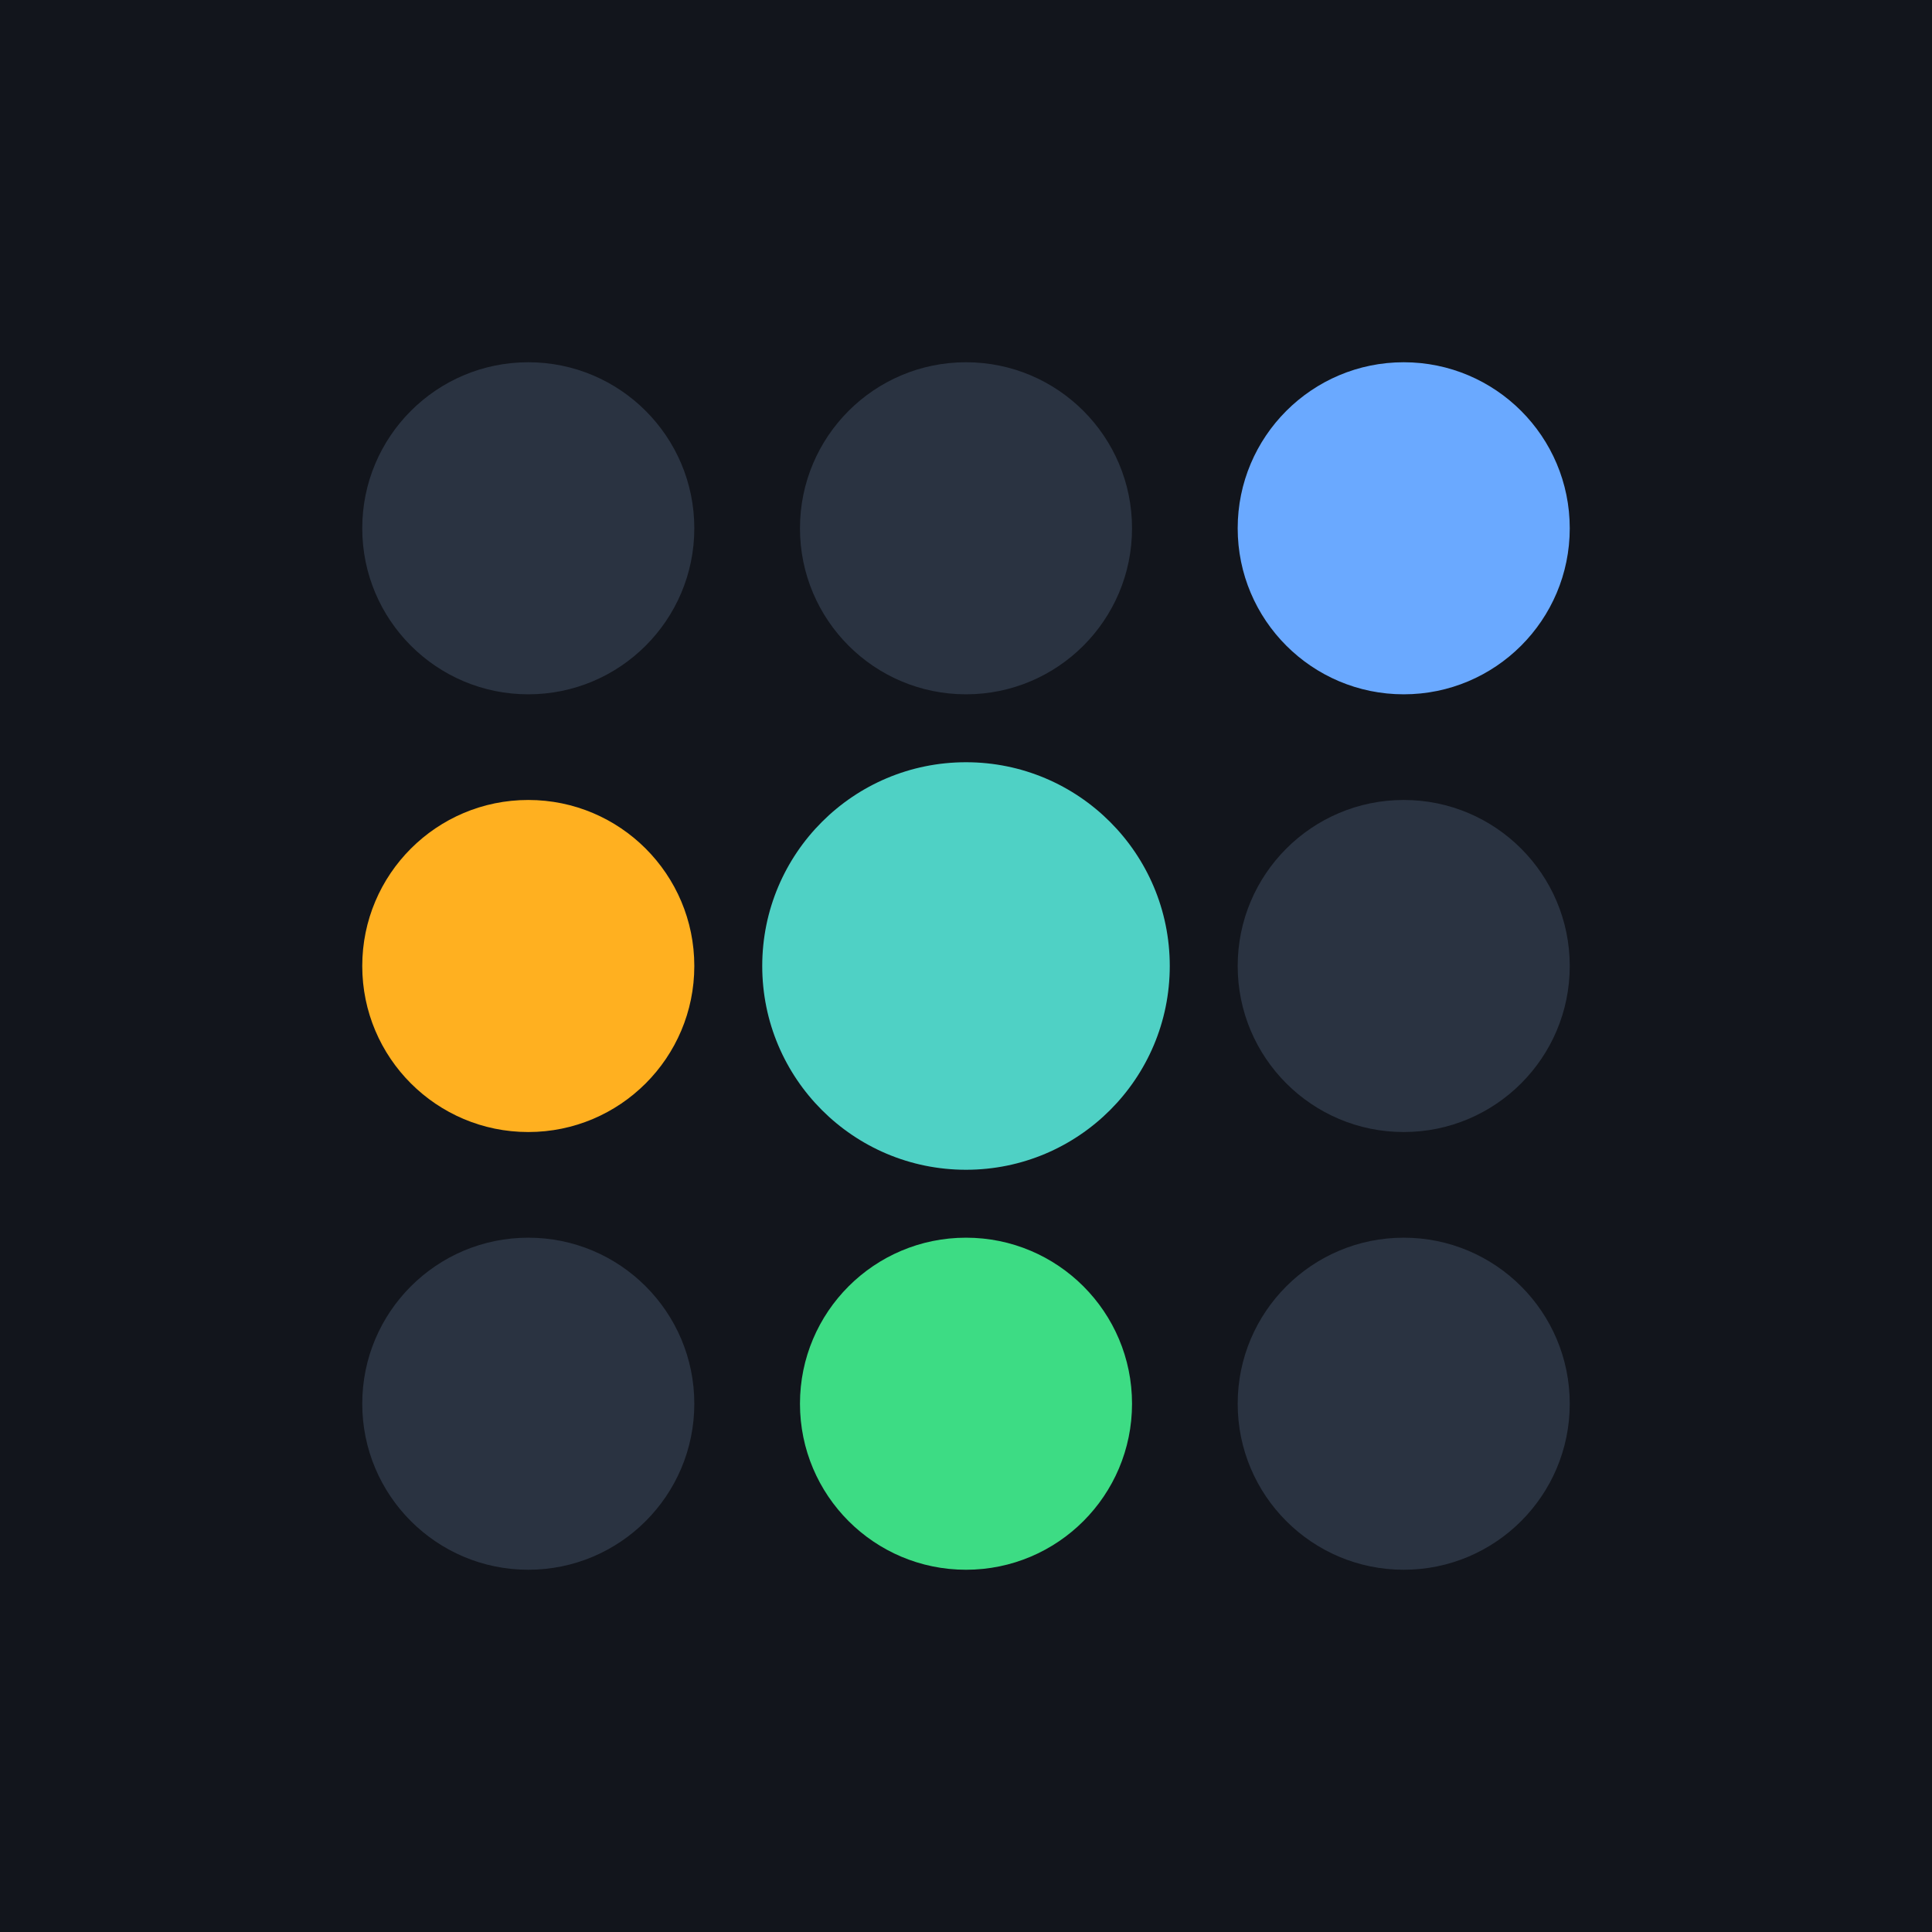
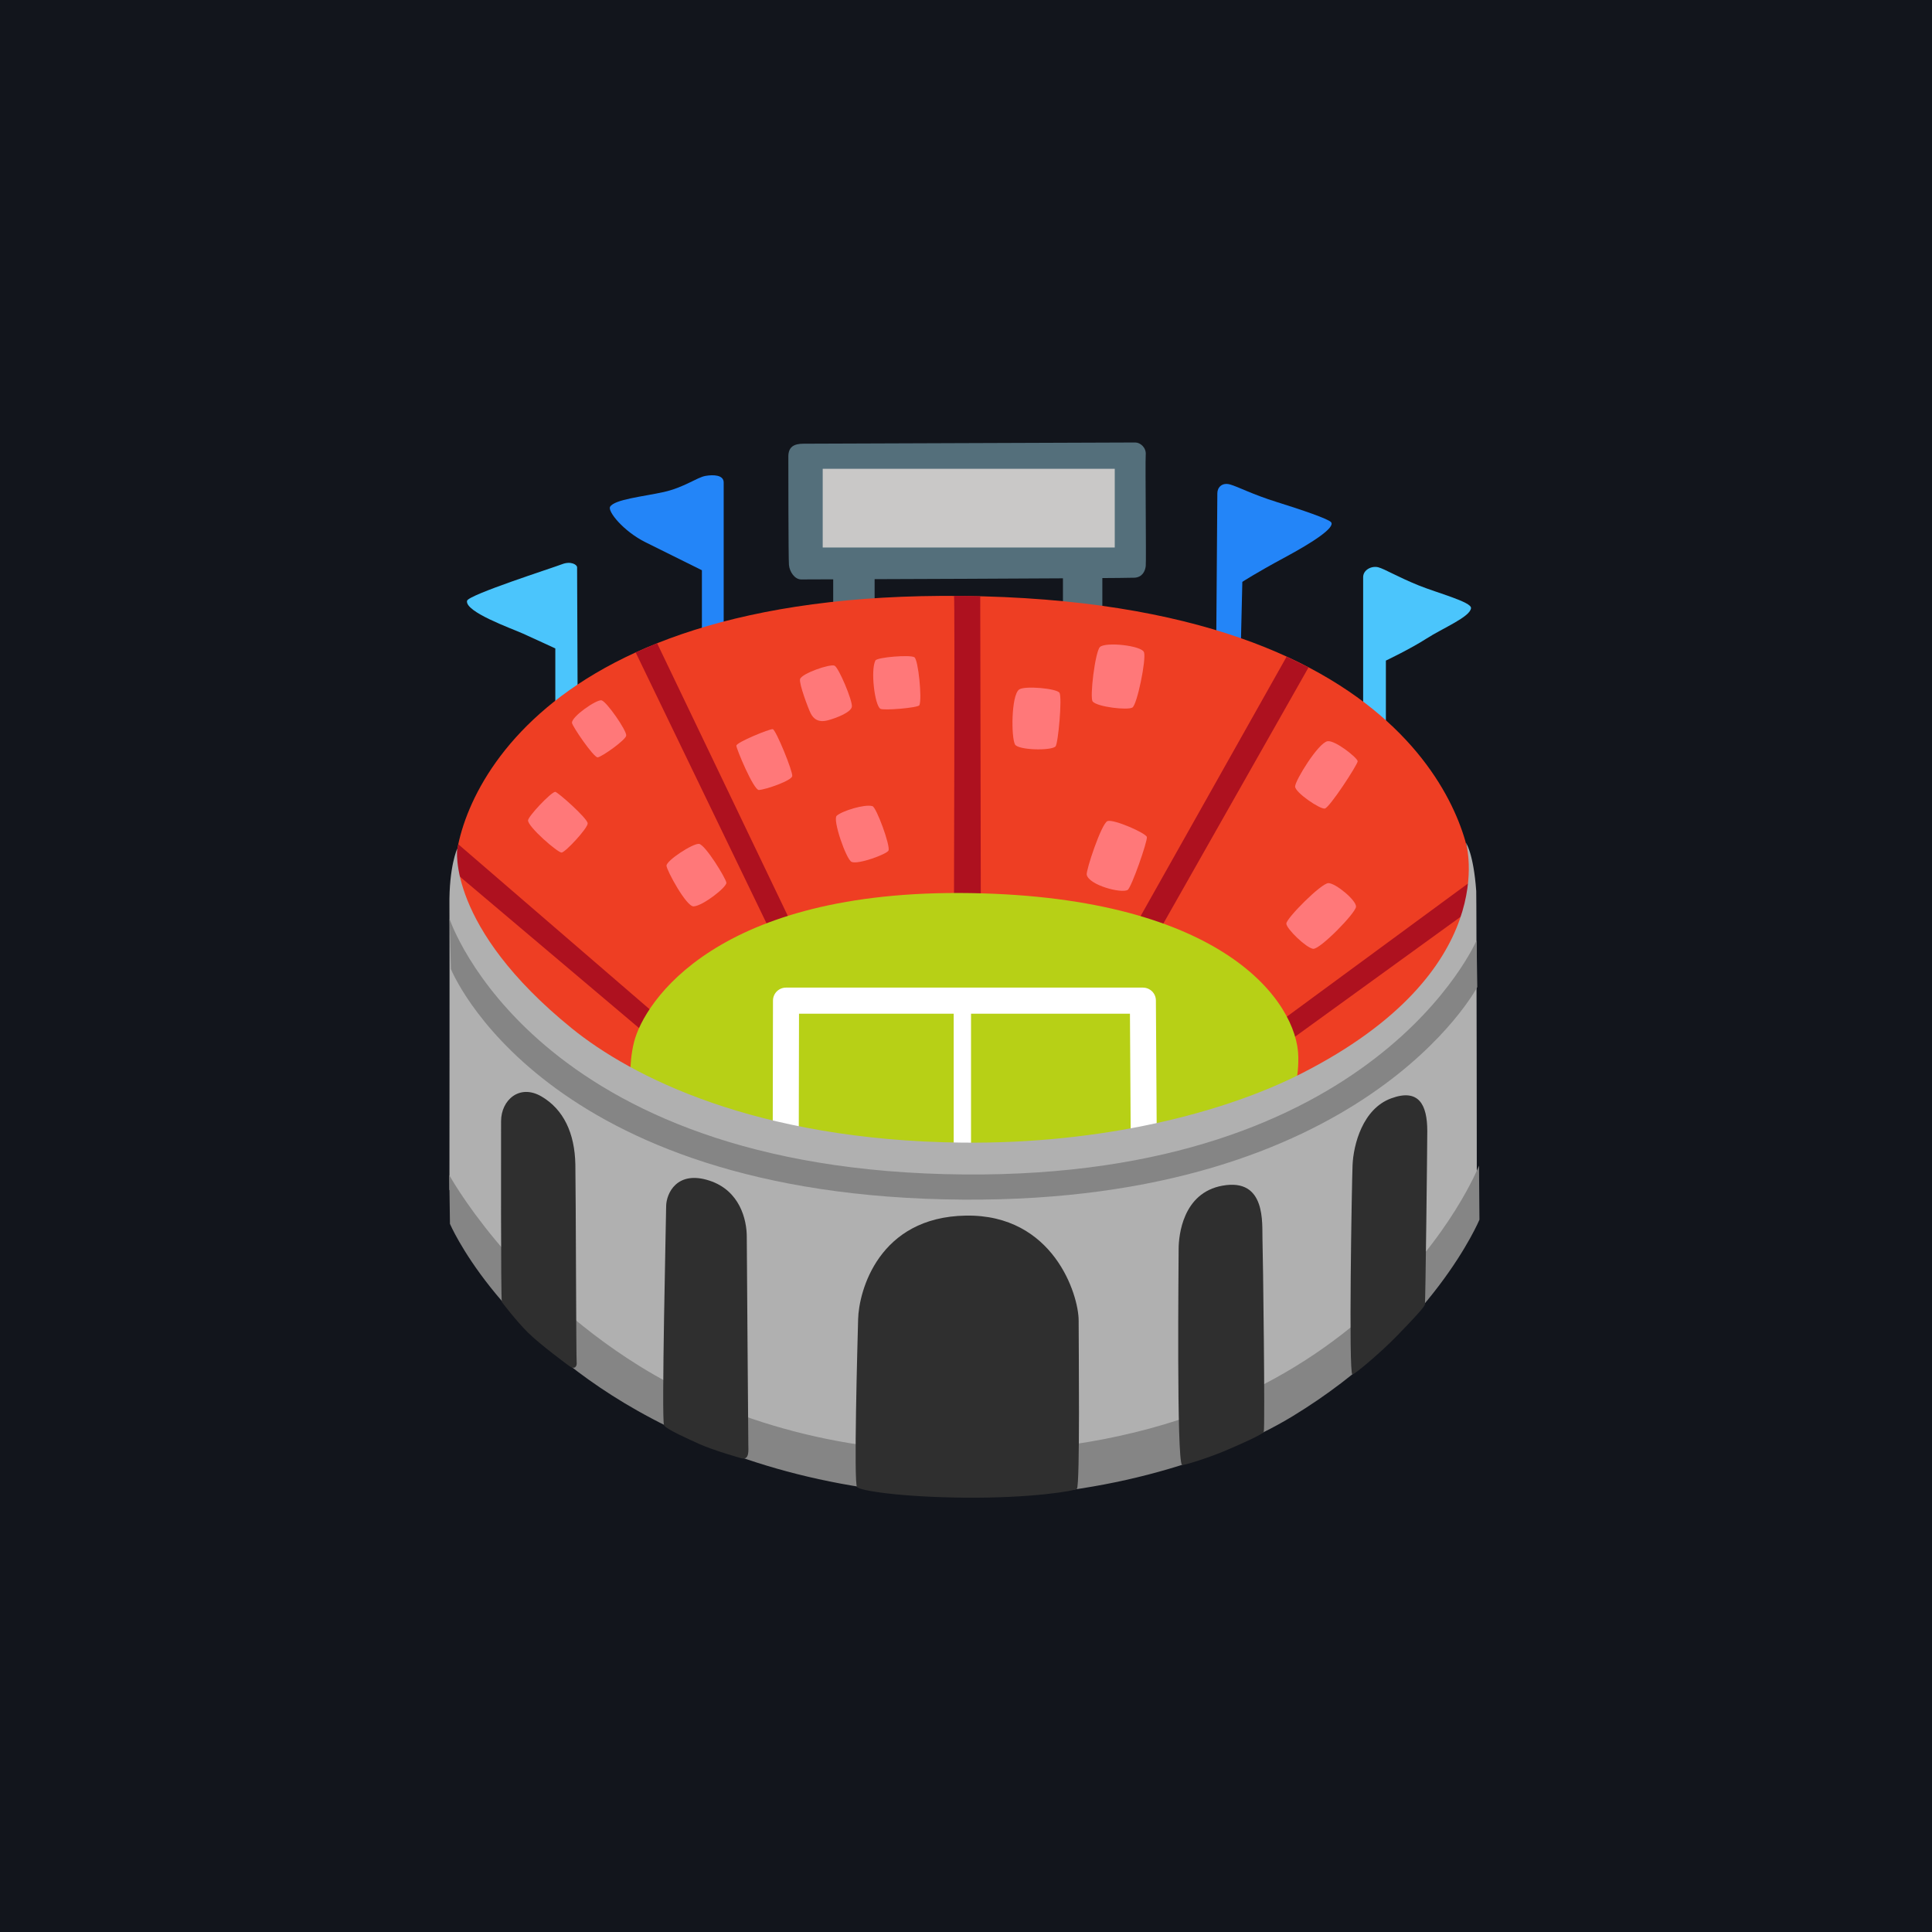
- <svg xmlns="http://www.w3.org/2000/svg" width="512" height="512" viewBox="0 0 512 512">
+ <svg xmlns="http://www.w3.org/2000/svg" width="512" height="512" viewBox="0 0 512 512" role="img" aria-label="Stadium">
  <rect width="512" height="512" fill="#12151c" />
-   <circle cx="140" cy="140" r="44" fill="#2a3341" />
-   <circle cx="256" cy="140" r="44" fill="#2a3341" />
-   <circle cx="372" cy="256" r="44" fill="#2a3341" />
-   <circle cx="140" cy="372" r="44" fill="#2a3341" />
-   <circle cx="372" cy="372" r="44" fill="#2a3341" />
-   <circle cx="372" cy="140" r="44" fill="#6aa9ff" />
-   <circle cx="140" cy="256" r="44" fill="#ffb020" />
-   <circle cx="256" cy="372" r="44" fill="#3ddc84" />
-   <circle cx="256" cy="256" r="60" fill="#12151c" />
-   <circle cx="256" cy="256" r="54" fill="#4fd1c5" />
+   <g transform="translate(256,256) scale(2.3) translate(-64,-64)">
+     <path style="fill:#546F7B;" d="M43.53,5.3c0-1.08,0.6-1.48,1.75-1.48S82.89,3.68,83.5,3.68c0.6,0,1.28,0.6,1.21,1.41  c-0.07,0.81,0.07,12.23,0,12.83c-0.07,0.6-0.4,1.28-1.28,1.34c-0.87,0.07-37.68,0.2-38.42,0.2s-1.34-0.87-1.41-1.68  S43.53,5.97,43.53,5.3z" />
+     <rect x="48.7" y="18.66" style="fill:#546F7B;" width="4.77" height="5.24" />
+     <rect x="75.17" y="18.87" style="fill:#546F7B;" width="4.54" height="5.08" />
+     <rect x="47.49" y="6.71" style="fill:#C9C8C7;" width="33.65" height="9.07" />
+     <path style="fill:#2385F8;" d="M92.83,27.13c0,0,0.13-16.93,0.13-17.6s0.54-1.28,1.48-1.01s2.55,1.14,5.37,2.02s5.97,1.95,6.26,2.33  c0.46,0.61-1.96,2.24-5.46,4.12c-3.18,1.71-4.77,2.75-4.77,2.75l-0.2,8.46l-2.42,0.87L92.83,27.13z" />
+     <path style="fill:#4BC5FC;" d="M109.76,35.79c0,0,0-15.72,0-16.59s1.01-1.34,1.75-1.14c0.74,0.2,2.15,1.07,4.63,2.08  c2.17,0.88,6.1,1.91,6.05,2.62c-0.08,1.01-3.26,2.31-5.11,3.5c-1.88,1.21-4.7,2.55-4.7,2.55v10.48L109.76,35.79z" />
+     <path style="fill:#2385F8;" d="M36.08,26.24c0,0,0-17.07,0-17.95c0-0.88-1.18-0.92-2.1-0.76c-0.99,0.18-2.48,1.34-4.82,1.86  s-5.67,0.84-6.17,1.7c-0.3,0.52,1.52,2.81,4.09,4.09s6.49,3.22,6.49,3.22v8.71L36.08,26.24z" />
+     <path style="fill:#4BC5FC;" d="M19.25,33.14c0,0-0.06-14.79-0.06-15.08c0-0.29-0.7-0.76-1.75-0.35c-1.05,0.41-10.78,3.52-10.93,4.21  c-0.27,1.28,5.13,3.19,6.42,3.77s3.75,1.72,3.75,1.72v8.3L19.25,33.14z" />
+     <path style="fill:#EE3E23;" d="M5.19,53.86c-0.74-6.65,7.2-33.04,58.32-32.5c54.15,0.58,58.96,29.02,58.67,32.34  c-0.2,2.31-0.62,24.12-0.62,24.12S63.94,95.87,63.94,95.29c0-0.58-51.98-17.04-51.98-17.04S5.75,58.89,5.19,53.86z" />
+     <path style="fill:#AE111F;" d="M62.62,21.36c0,0,0.62-0.02,1.49,0s1.53,0.04,1.53,0.04l0.07,37.57l-3.1-0.07  C62.6,58.91,62.73,21.47,62.62,21.36z" />
+     <polygon style="fill:#AE111F;" points="100.94,28.36 82.43,61.25 84.98,62.21 103.47,29.59 " />
+     <path style="fill:#AE111F;" d="M122.31,54.15l-22.86,16.8l0.69,2.48l21.97-15.91C122.1,57.53,122.44,53.26,122.31,54.15z" />
+     <polygon style="fill:#AE111F;" points="25.94,27.87 42.56,62.28 44.29,59.94 28.41,26.81 " />
+     <path style="fill:#AE111F;" d="M5.51,49.98l23.84,20.56l-1.38,2L5.16,53.26c0,0-0.01-0.96,0.07-1.69  C5.32,50.83,5.51,49.98,5.51,49.98z" />
+     <path style="fill:#B7D016;" d="M25.37,78.34c0,0-0.29-2.96,0.39-5.61c1.16-4.55,9.48-17.61,38.8-17.13  c29.12,0.48,37.64,12.58,37.73,18.87c0.1,6.29-3.39,6.19-3.39,6.19l-36.86,9.38l-18.8-6L25.37,78.34z" />
+     <path style="fill:#FFFFFF;" d="M85.88,67.98c0-0.83-0.67-1.49-1.5-1.49H43.26c-0.83,0-1.5,0.67-1.5,1.5l-0.03,16.06l3,0.01  l0.03-14.56h17.82v16.5h2v-16.5h18.31l0.09,14.38l3-0.02L85.88,67.98z" />
+     <path style="fill:#B0B0B0;" d="M5.38,50.47c0,0-0.96,2.08-0.9,6.58c0.03,1.83,0,32.73,0,32.73l8.97,13.69l15.69,11.02l24.65,7.47  H73.2l17.55-2.61l19.79-12.51l12.32-14.94c0,0-0.03-35.99-0.07-36.54c-0.32-4.39-1.19-5.56-1.19-5.56s4.43,14.72-19,26.61  c-8.89,4.51-22.92,8.12-39.07,7.94C39.69,84.09,25.38,76.69,18.6,71.2C4.11,59.46,5.38,50.47,5.38,50.47z" />
+     <path style="fill:#858585;" d="M4.54,93.71c0,0,5.22,12.28,21.61,21.53c8.92,5.03,21.27,9.45,37.58,9.86  c14.73,0.37,29.17-3.91,37.93-9.24c16.19-9.86,21.5-22.63,21.5-22.63L123.11,87c0,0-12.76,32.64-58.91,33.03  c-15.46,0.13-28.43-4.09-37.88-9.97C11.37,100.75,4.46,88.09,4.46,88.09L4.54,93.71z" />
+     <path style="fill:#858585;" d="M4.65,64.35c0,0,10.45,26.25,59.03,26.57c46.18,0.3,59.23-24.49,59.23-24.49l-0.08-5.38  c0,0-11.67,27.36-59.04,26.97C14.08,87.62,4.5,58.59,4.5,58.59L4.65,64.35z" />
+     <path style="fill:none;stroke:#858585;stroke-miterlimit:10;" d="M13.59,70.05" />
+     <path style="fill:#2F2F2F;" d="M29.21,116.93c-0.32-0.5,0.24-24.17,0.24-25.22c0-1.49,1.23-4.21,4.99-2.98  c3.52,1.15,4.3,4.52,4.3,6.46s0.18,23.5,0.18,24.03s0.15,1.75-0.79,1.5c-0.42-0.12-3.1-0.87-4.85-1.64  C32.15,118.56,29.53,117.42,29.21,116.93z" />
+     <path style="fill:#2F2F2F;" d="M10.52,102.72c-0.13-0.52-0.09-19.59-0.09-20.83c0-2.46,2.14-4.34,4.67-2.85  c2.53,1.49,3.82,4.21,3.89,7.84c0.06,3.63,0.09,22.25,0.15,22.77c0.06,0.52-0.25,0.88-0.84,0.45c-0.17-0.12-3.44-2.53-4.8-3.89  C12.14,104.86,10.52,102.72,10.52,102.72z" />
+     <path style="fill:#2F2F2F;" d="M88.89,121.49c-0.64-0.46-0.39-23.3-0.39-24.86s0.46-6.5,5.06-7.32c5.06-0.91,4.54,4.41,4.6,6.16  c0.06,1.56,0.31,21.69,0.15,22.2c-0.08,0.26-2.37,1.31-4.63,2.26C91.8,120.71,89.03,121.58,88.89,121.49z" />
+     <path style="fill:#2F2F2F;" d="M108.52,111.06c-0.45-0.08-0.07-21.86,0.02-24.12c0.1-2.33,1.15-6.48,4.45-7.69  c3.18-1.17,4.16,0.72,4.16,3.77c0,1.88-0.21,19.53-0.27,19.98c-0.04,0.28-1.39,1.73-3.21,3.6  C111.75,108.58,108.74,111.1,108.52,111.06z" />
+     <path style="fill:#FF7879;" d="M13.54,47.21c-0.07,0.71,3.44,3.76,3.87,3.72s3-2.79,3-3.36s-3.52-3.68-3.75-3.64  C16.12,44.03,13.58,46.73,13.54,47.21z" />
+     <path style="fill:#FF7879;" d="M29.49,52.45c0.03,0.54,2.28,4.71,3.12,4.68c1.05-0.04,3.84-2.22,3.78-2.73s-2.43-4.38-3.15-4.47  C32.53,49.85,29.46,51.86,29.49,52.45z" />
+     <path style="fill:#FF7879;" d="M18.6,35.98c0.02,0.38,2.51,4.02,2.96,3.98c0.45-0.04,3.23-1.99,3.29-2.51  c0.06-0.59-2.27-3.93-2.84-4.06C21.44,33.26,18.56,35.25,18.6,35.98z" />
+     <path style="fill:#FF7879;" d="M37.54,38.61c-0.03,0.29,1.99,5.15,2.6,5.11c0.85-0.06,3.76-1.08,3.84-1.6  c0.08-0.53-1.89-5.37-2.25-5.41S37.58,38.21,37.54,38.61z" />
+     <path style="fill:#FF7879;" d="M44.88,30.95c-0.13,0.54,0.96,3.42,1.22,3.93c0.32,0.65,0.89,1.1,1.99,0.81  c0.83-0.22,2.68-0.89,2.76-1.58c0.08-0.69-1.5-4.46-1.99-4.71S45.04,30.3,44.88,30.95z" />
+     <path style="fill:#FF7879;" d="M54.13,34.36c0.37,0.23,4.37-0.11,4.5-0.41c0.32-0.73-0.12-5.19-0.57-5.52  c-0.45-0.32-4.31-0.01-4.5,0.37C52.99,29.93,53.48,33.95,54.13,34.36z" />
+     <path style="fill:#FF7879;" d="M49.1,46.69c-0.49,0.46,1.09,5.01,1.71,5.31c0.72,0.35,4.06-0.88,4.26-1.3  c0.24-0.54-1.39-4.98-1.85-5.12C52.32,45.32,49.7,46.14,49.1,46.69z" />
+     <path style="fill:#FF7879;" d="M70.11,32.15c-0.91,0.7-0.91,5.54-0.46,6.33c0.37,0.65,4.11,0.74,4.66,0.23  c0.31-0.29,0.79-5.68,0.46-6.19C74.45,32.01,70.71,31.68,70.11,32.15z" />
+     <path style="fill:#FF7879;" d="M79.43,27.25c-0.55,0.55-1.2,5.86-0.83,6.28c0.56,0.63,4.02,1.02,4.57,0.69  c0.55-0.32,1.62-5.59,1.34-6.37C84.24,27.07,80.06,26.63,79.43,27.25z" />
+     <path style="fill:#FF7879;" d="M80.31,47.3c-0.69,0.23-2.51,5.72-2.4,6.19c0.28,1.2,3.97,2.17,4.71,1.75  c0.43-0.24,2.31-5.63,2.22-6.1C84.74,48.69,81.04,47.06,80.31,47.3z" />
+     <path style="fill:#FF7879;" d="M105.66,38.1c-1.06,0.17-3.74,4.53-3.74,5.22c0,0.69,2.86,2.63,3.42,2.54  c0.55-0.09,3.79-5.08,3.79-5.45C109.13,40.04,106.54,37.96,105.66,38.1z" />
+     <path style="fill:#FF7879;" d="M105.76,54.45c-0.83,0-4.85,4.06-4.85,4.66c0,0.6,2.31,2.82,3.09,2.91s4.89-4.11,4.94-4.85  C108.99,56.44,106.59,54.45,105.76,54.45z" />
+     <path style="fill:#2F2F2F;" d="M51.45,124.05c-0.41-0.41,0.05-16.67,0.12-19.35c0.08-3.25,2.36-11.78,12.42-11.94  c10.07-0.16,12.99,9.1,12.99,12.1c0,3,0.17,18.89-0.2,19.38c-0.16,0.22-5.24,1.1-13.04,1.02C56.34,125.18,51.86,124.45,51.45,124.05  z" />
+   </g>
</svg>
